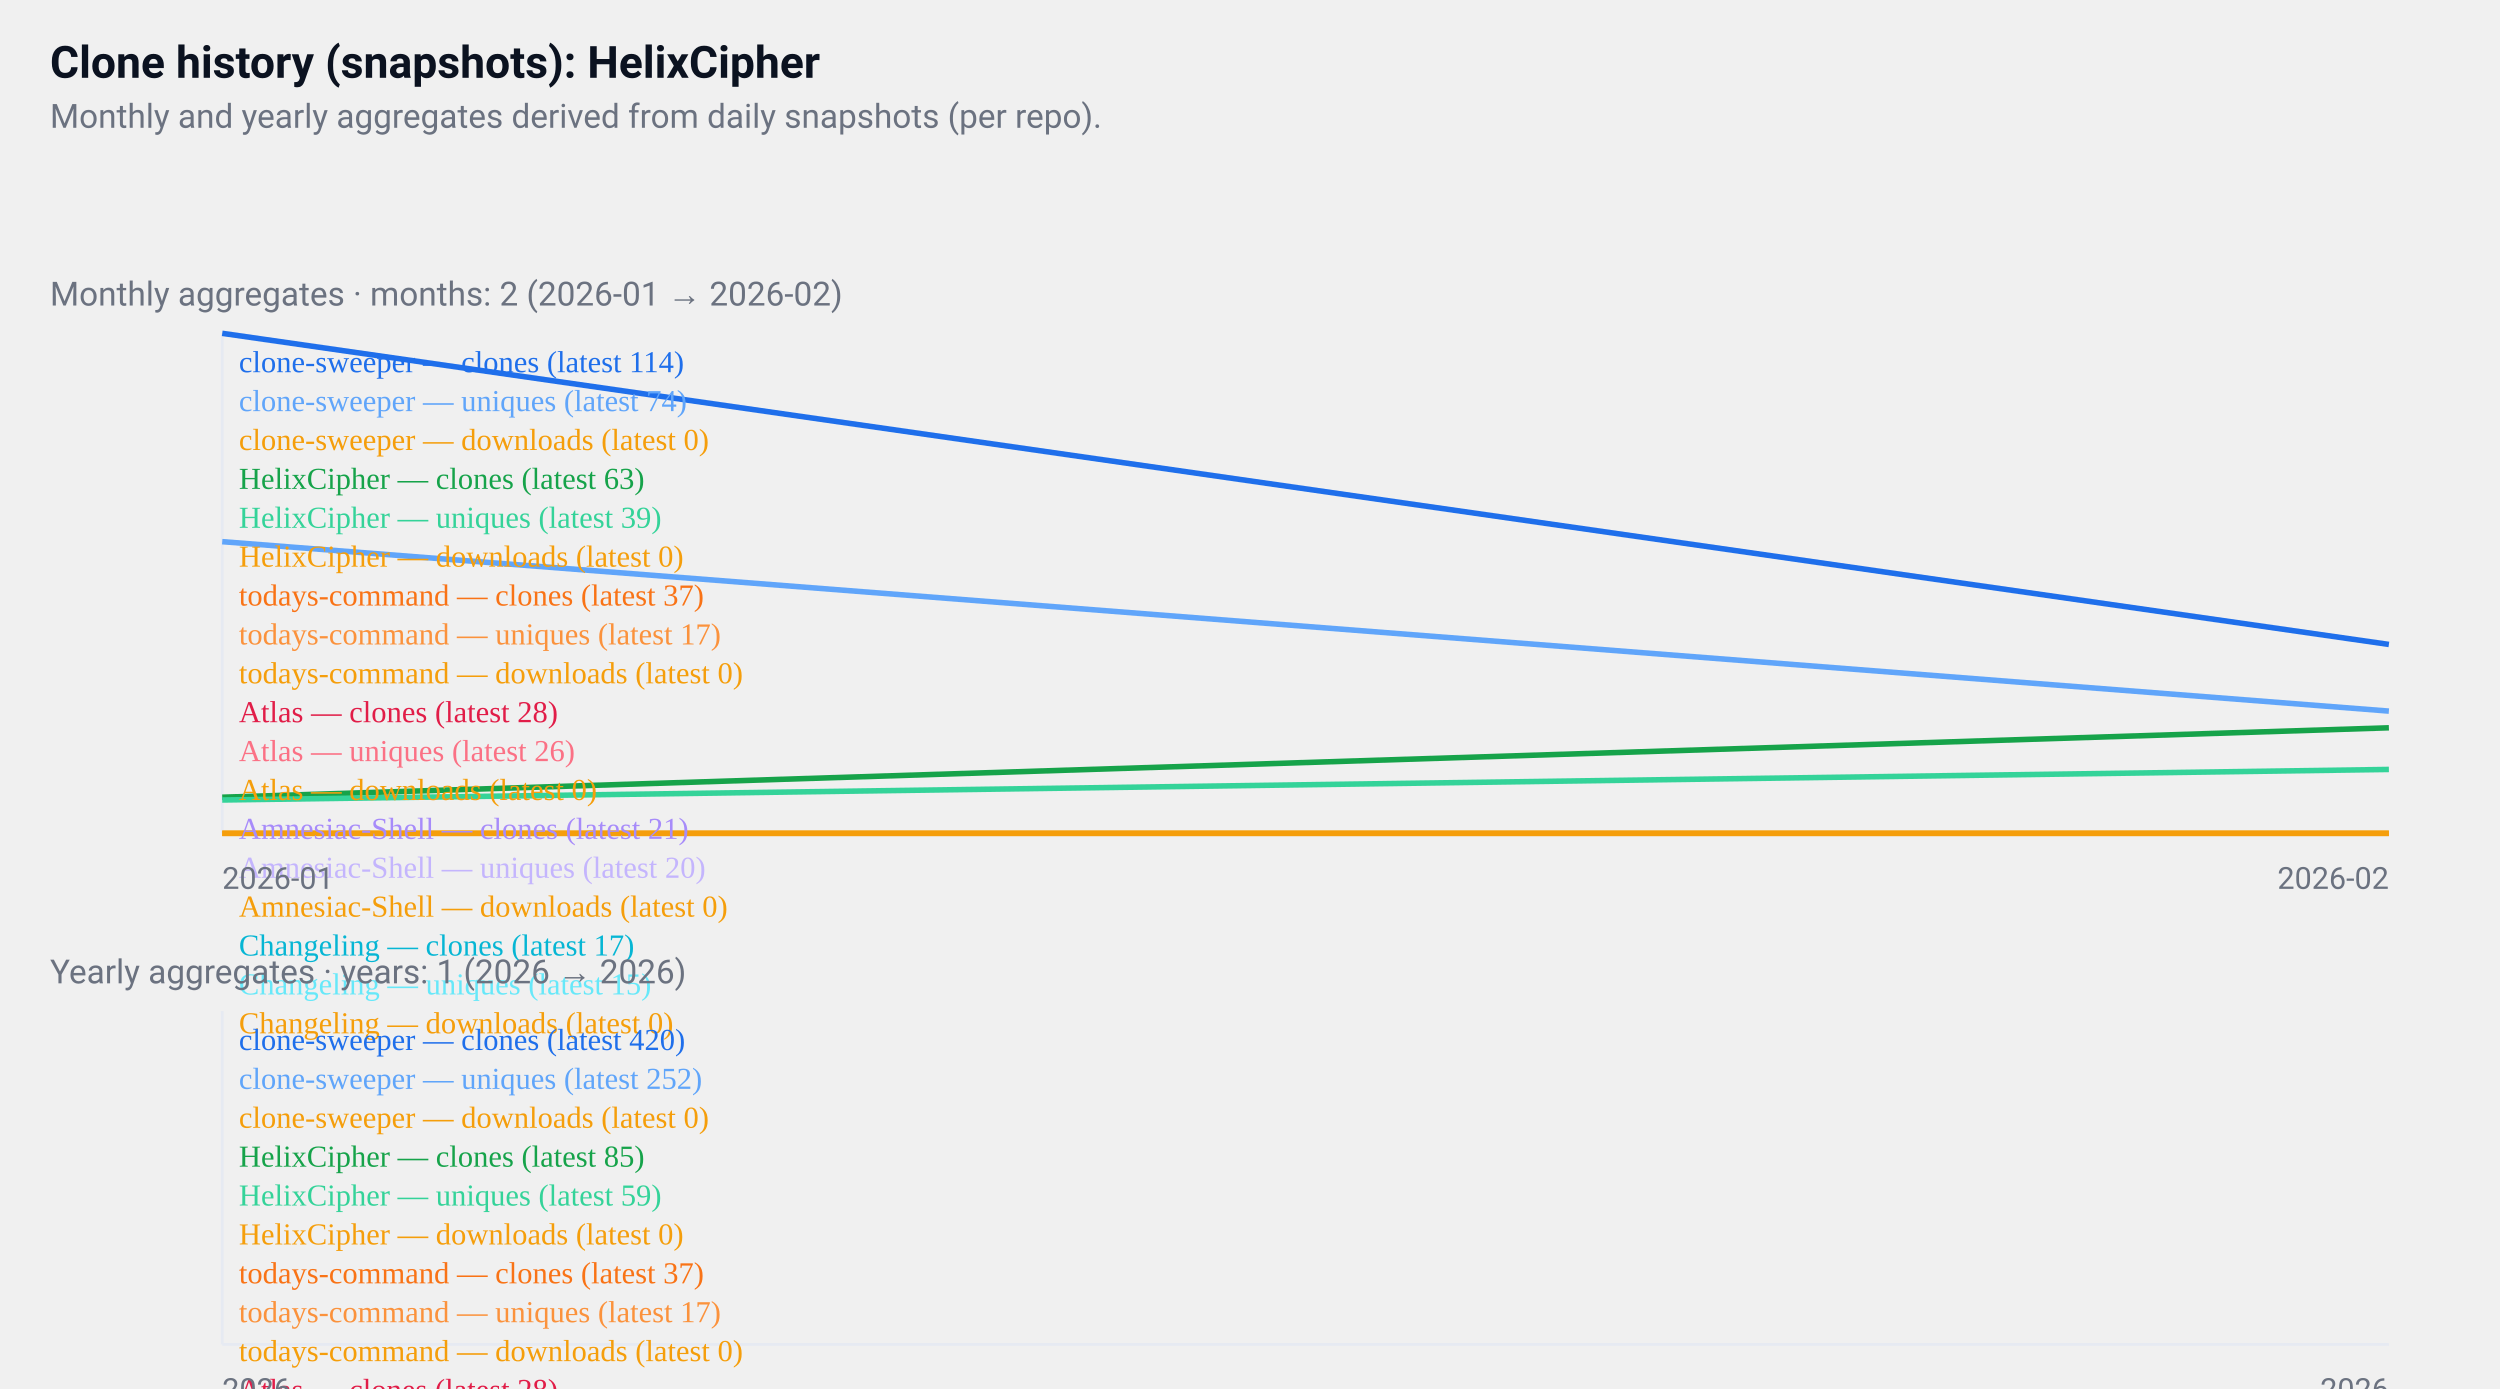
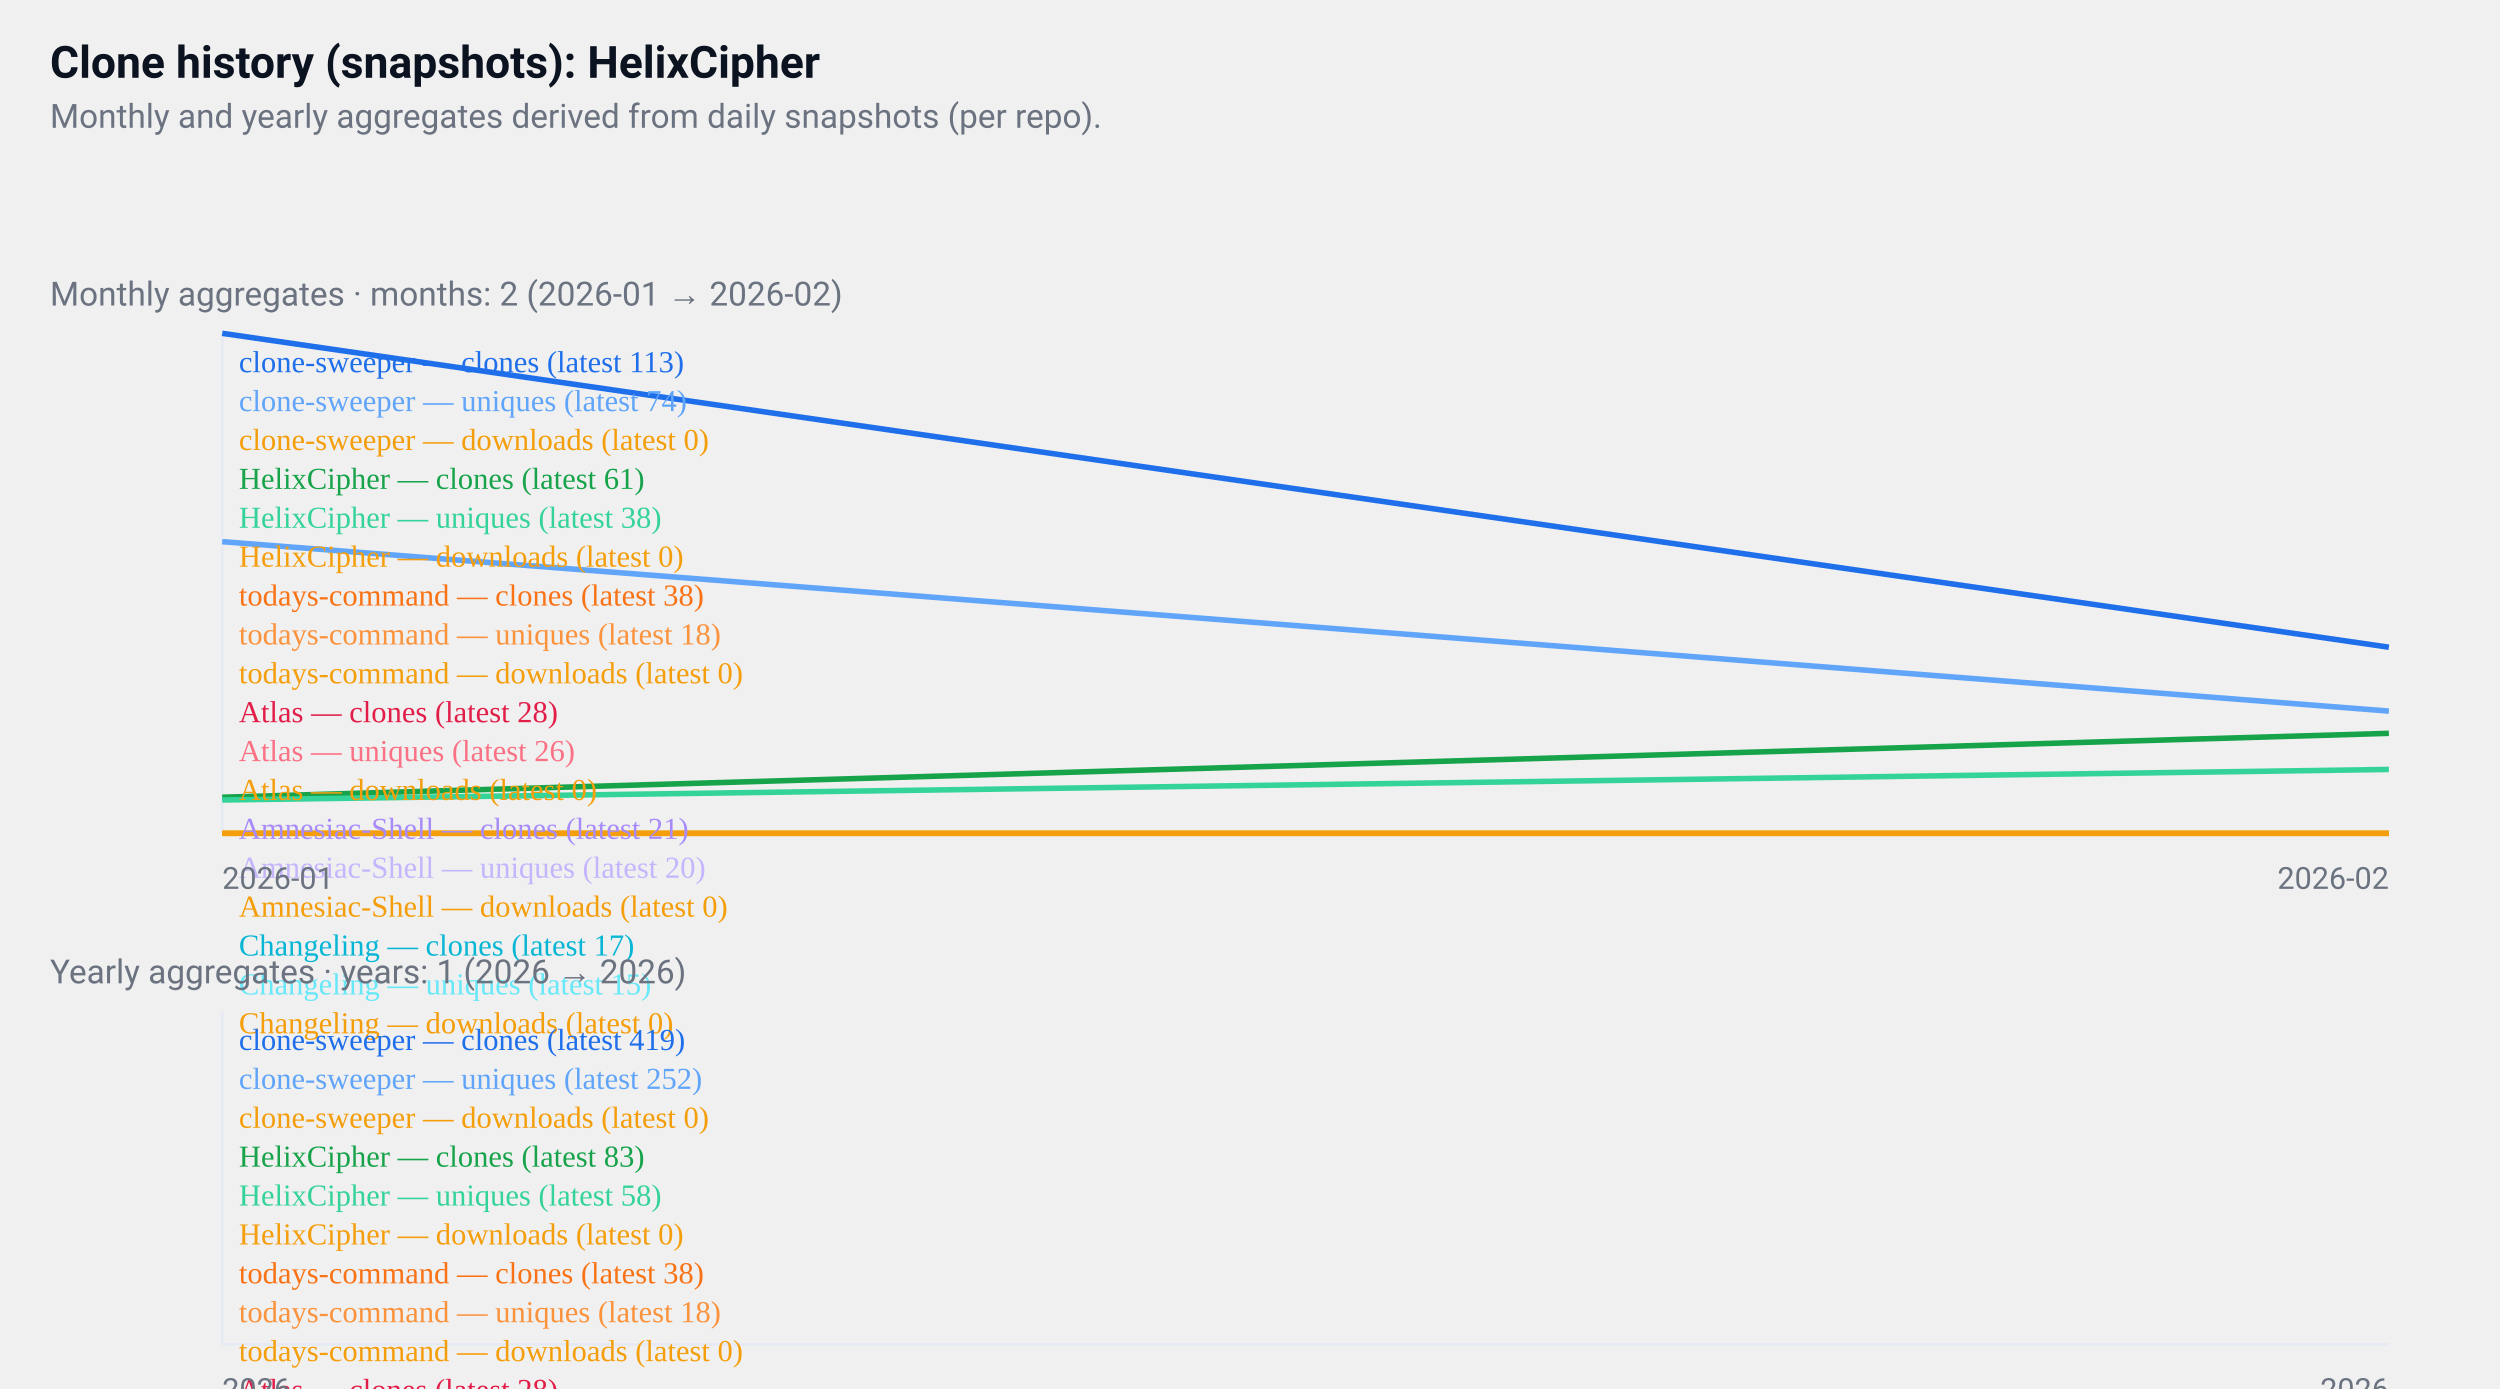
<svg xmlns="http://www.w3.org/2000/svg" width="900" height="500" viewBox="0 0 900 500" role="img" aria-label="GitHub repositories clone history">
  <style>
  .card { font-family: "Segoe UI", Roboto, "Helvetica Neue", Arial, sans-serif; }
  .title { font-weight:700; font-size:16px; fill:#0b1220; }
  .muted { font-size:12px; fill:#6b7280; }
  .axis { font-size:11px; fill:#6b7280; }
  .line { fill:none; stroke-width:2; }
  @media (prefers-color-scheme: dark) {
    .title, .muted, .axis { fill: #ffffff; }
  }
</style>
  <rect x="0" y="0" width="900" height="500" fill="transparent" />
  <text x="18" y="28" class="title card">
  Clone history (snapshots): HelixCipher
</text>
  <text x="18" y="46" class="muted card">
  Monthly and yearly aggregates derived from daily snapshots (per repo).
</text>
  <g transform="translate(0,96)">
    <text x="18" y="14" class="muted card">
    Monthly aggregates · months: 2 (2026-01 → 2026-02)
  </text>
    <line x1="80" y1="24" x2="80" y2="204" stroke="#e6eaf2" />
    <line x1="80" y1="204" x2="860" y2="204" stroke="#e6eaf2" />
-     <polyline points="80,24 860,136" class="line" style="stroke:#1f6feb" />
+     <polyline points="80,24 860,137" class="line" style="stroke:#1f6feb" />
    <text x="86" y="38" class="axis" style="fill:#1f6feb">
-       clone-sweeper — clones (latest 114)
+       clone-sweeper — clones (latest 113)
    </text>
    <polyline points="80,99 860,160" class="line" style="stroke:#60a5fa" />
    <text x="86" y="52" class="axis" style="fill:#60a5fa">
      clone-sweeper — uniques (latest 74)
    </text>
    <polyline points="80,204 860,204" class="line" style="stroke:#f59e0b" />
    <text x="86" y="66" class="axis" style="fill:#f59e0b">
      clone-sweeper — downloads (latest 0)
    </text>
-     <polyline points="80,191 860,166" class="line" style="stroke:#16a34a" />
+     <polyline points="80,191 860,168" class="line" style="stroke:#16a34a" />
    <text x="86" y="80" class="axis" style="fill:#16a34a">
-       HelixCipher — clones (latest 63)
+       HelixCipher — clones (latest 61)
    </text>
    <polyline points="80,192 860,181" class="line" style="stroke:#34d399" />
    <text x="86" y="94" class="axis" style="fill:#34d399">
-       HelixCipher — uniques (latest 39)
+       HelixCipher — uniques (latest 38)
    </text>
    <polyline points="80,204 860,204" class="line" style="stroke:#f59e0b" />
    <text x="86" y="108" class="axis" style="fill:#f59e0b">
      HelixCipher — downloads (latest 0)
    </text>
-     <polyline points="860,182" class="line" style="stroke:#f97316" />
+     <polyline points="860,181" class="line" style="stroke:#f97316" />
    <text x="86" y="122" class="axis" style="fill:#f97316">
-       todays-command — clones (latest 37)
+       todays-command — clones (latest 38)
    </text>
-     <polyline points="860,194" class="line" style="stroke:#fb923c" />
+     <polyline points="860,193" class="line" style="stroke:#fb923c" />
    <text x="86" y="136" class="axis" style="fill:#fb923c">
-       todays-command — uniques (latest 17)
+       todays-command — uniques (latest 18)
    </text>
    <polyline points="860,204" class="line" style="stroke:#f59e0b" />
    <text x="86" y="150" class="axis" style="fill:#f59e0b">
      todays-command — downloads (latest 0)
    </text>
    <polyline points="860,187" class="line" style="stroke:#e11d48" />
    <text x="86" y="164" class="axis" style="fill:#e11d48">
      Atlas — clones (latest 28)
    </text>
    <polyline points="860,188" class="line" style="stroke:#fb7185" />
    <text x="86" y="178" class="axis" style="fill:#fb7185">
      Atlas — uniques (latest 26)
    </text>
    <polyline points="860,204" class="line" style="stroke:#f59e0b" />
    <text x="86" y="192" class="axis" style="fill:#f59e0b">
      Atlas — downloads (latest 0)
    </text>
    <polyline points="860,191" class="line" style="stroke:#a78bfa" />
    <text x="86" y="206" class="axis" style="fill:#a78bfa">
      Amnesiac-Shell — clones (latest 21)
    </text>
    <polyline points="860,192" class="line" style="stroke:#c4b5fd" />
    <text x="86" y="220" class="axis" style="fill:#c4b5fd">
      Amnesiac-Shell — uniques (latest 20)
    </text>
    <polyline points="860,204" class="line" style="stroke:#f59e0b" />
    <text x="86" y="234" class="axis" style="fill:#f59e0b">
      Amnesiac-Shell — downloads (latest 0)
    </text>
    <polyline points="860,194" class="line" style="stroke:#06b6d4" />
    <text x="86" y="248" class="axis" style="fill:#06b6d4">
      Changeling — clones (latest 17)
    </text>
    <polyline points="860,195" class="line" style="stroke:#67e8f9" />
    <text x="86" y="262" class="axis" style="fill:#67e8f9">
      Changeling — uniques (latest 15)
    </text>
    <polyline points="860,204" class="line" style="stroke:#f59e0b" />
    <text x="86" y="276" class="axis" style="fill:#f59e0b">
      Changeling — downloads (latest 0)
    </text>
    <text x="80" y="224" class="axis card">2026-01</text>
    <text x="860" y="224" class="axis card" text-anchor="end">2026-02</text>
  </g>
  <g transform="translate(0,340)">
    <text x="18" y="14" class="muted card">
    Yearly aggregates · years: 1 (2026 → 2026)
  </text>
    <line x1="80" y1="24" x2="80" y2="144" stroke="#e6eaf2" />
    <line x1="80" y1="144" x2="860" y2="144" stroke="#e6eaf2" />
    <polyline points="470,24" class="line" style="stroke:#1f6feb" />
    <text x="86" y="38" class="axis" style="fill:#1f6feb">
-       clone-sweeper — clones (latest 420)
+       clone-sweeper — clones (latest 419)
    </text>
-     <polyline points="470,72" class="line" style="stroke:#60a5fa" />
+     <polyline points="470,71" class="line" style="stroke:#60a5fa" />
    <text x="86" y="52" class="axis" style="fill:#60a5fa">
      clone-sweeper — uniques (latest 252)
    </text>
    <polyline points="470,144" class="line" style="stroke:#f59e0b" />
    <text x="86" y="66" class="axis" style="fill:#f59e0b">
      clone-sweeper — downloads (latest 0)
    </text>
-     <polyline points="470,119" class="line" style="stroke:#16a34a" />
+     <polyline points="470,120" class="line" style="stroke:#16a34a" />
    <text x="86" y="80" class="axis" style="fill:#16a34a">
-       HelixCipher — clones (latest 85)
+       HelixCipher — clones (latest 83)
    </text>
    <polyline points="470,127" class="line" style="stroke:#34d399" />
    <text x="86" y="94" class="axis" style="fill:#34d399">
-       HelixCipher — uniques (latest 59)
+       HelixCipher — uniques (latest 58)
    </text>
    <polyline points="470,144" class="line" style="stroke:#f59e0b" />
    <text x="86" y="108" class="axis" style="fill:#f59e0b">
      HelixCipher — downloads (latest 0)
    </text>
    <polyline points="470,133" class="line" style="stroke:#f97316" />
    <text x="86" y="122" class="axis" style="fill:#f97316">
-       todays-command — clones (latest 37)
+       todays-command — clones (latest 38)
    </text>
-     <polyline points="470,139" class="line" style="stroke:#fb923c" />
+     <polyline points="470,138" class="line" style="stroke:#fb923c" />
    <text x="86" y="136" class="axis" style="fill:#fb923c">
-       todays-command — uniques (latest 17)
+       todays-command — uniques (latest 18)
    </text>
    <polyline points="470,144" class="line" style="stroke:#f59e0b" />
    <text x="86" y="150" class="axis" style="fill:#f59e0b">
      todays-command — downloads (latest 0)
    </text>
-     <polyline points="470,136" class="line" style="stroke:#e11d48" />
+     <polyline points="470,135" class="line" style="stroke:#e11d48" />
    <text x="86" y="164" class="axis" style="fill:#e11d48">
      Atlas — clones (latest 28)
    </text>
    <polyline points="470,136" class="line" style="stroke:#fb7185" />
    <text x="86" y="178" class="axis" style="fill:#fb7185">
      Atlas — uniques (latest 26)
    </text>
    <polyline points="470,144" class="line" style="stroke:#f59e0b" />
    <text x="86" y="192" class="axis" style="fill:#f59e0b">
      Atlas — downloads (latest 0)
    </text>
-     <polyline points="470,138" class="line" style="stroke:#a78bfa" />
+     <polyline points="470,137" class="line" style="stroke:#a78bfa" />
    <text x="86" y="206" class="axis" style="fill:#a78bfa">
      Amnesiac-Shell — clones (latest 21)
    </text>
    <polyline points="470,138" class="line" style="stroke:#c4b5fd" />
    <text x="86" y="220" class="axis" style="fill:#c4b5fd">
      Amnesiac-Shell — uniques (latest 20)
    </text>
    <polyline points="470,144" class="line" style="stroke:#f59e0b" />
    <text x="86" y="234" class="axis" style="fill:#f59e0b">
      Amnesiac-Shell — downloads (latest 0)
    </text>
    <polyline points="470,139" class="line" style="stroke:#06b6d4" />
    <text x="86" y="248" class="axis" style="fill:#06b6d4">
      Changeling — clones (latest 17)
    </text>
    <polyline points="470,139" class="line" style="stroke:#67e8f9" />
    <text x="86" y="262" class="axis" style="fill:#67e8f9">
      Changeling — uniques (latest 15)
    </text>
    <polyline points="470,144" class="line" style="stroke:#f59e0b" />
    <text x="86" y="276" class="axis" style="fill:#f59e0b">
      Changeling — downloads (latest 0)
    </text>
    <text x="80" y="164" class="axis card">2026</text>
    <text x="860" y="164" class="axis card" text-anchor="end">2026</text>
  </g>
</svg>
